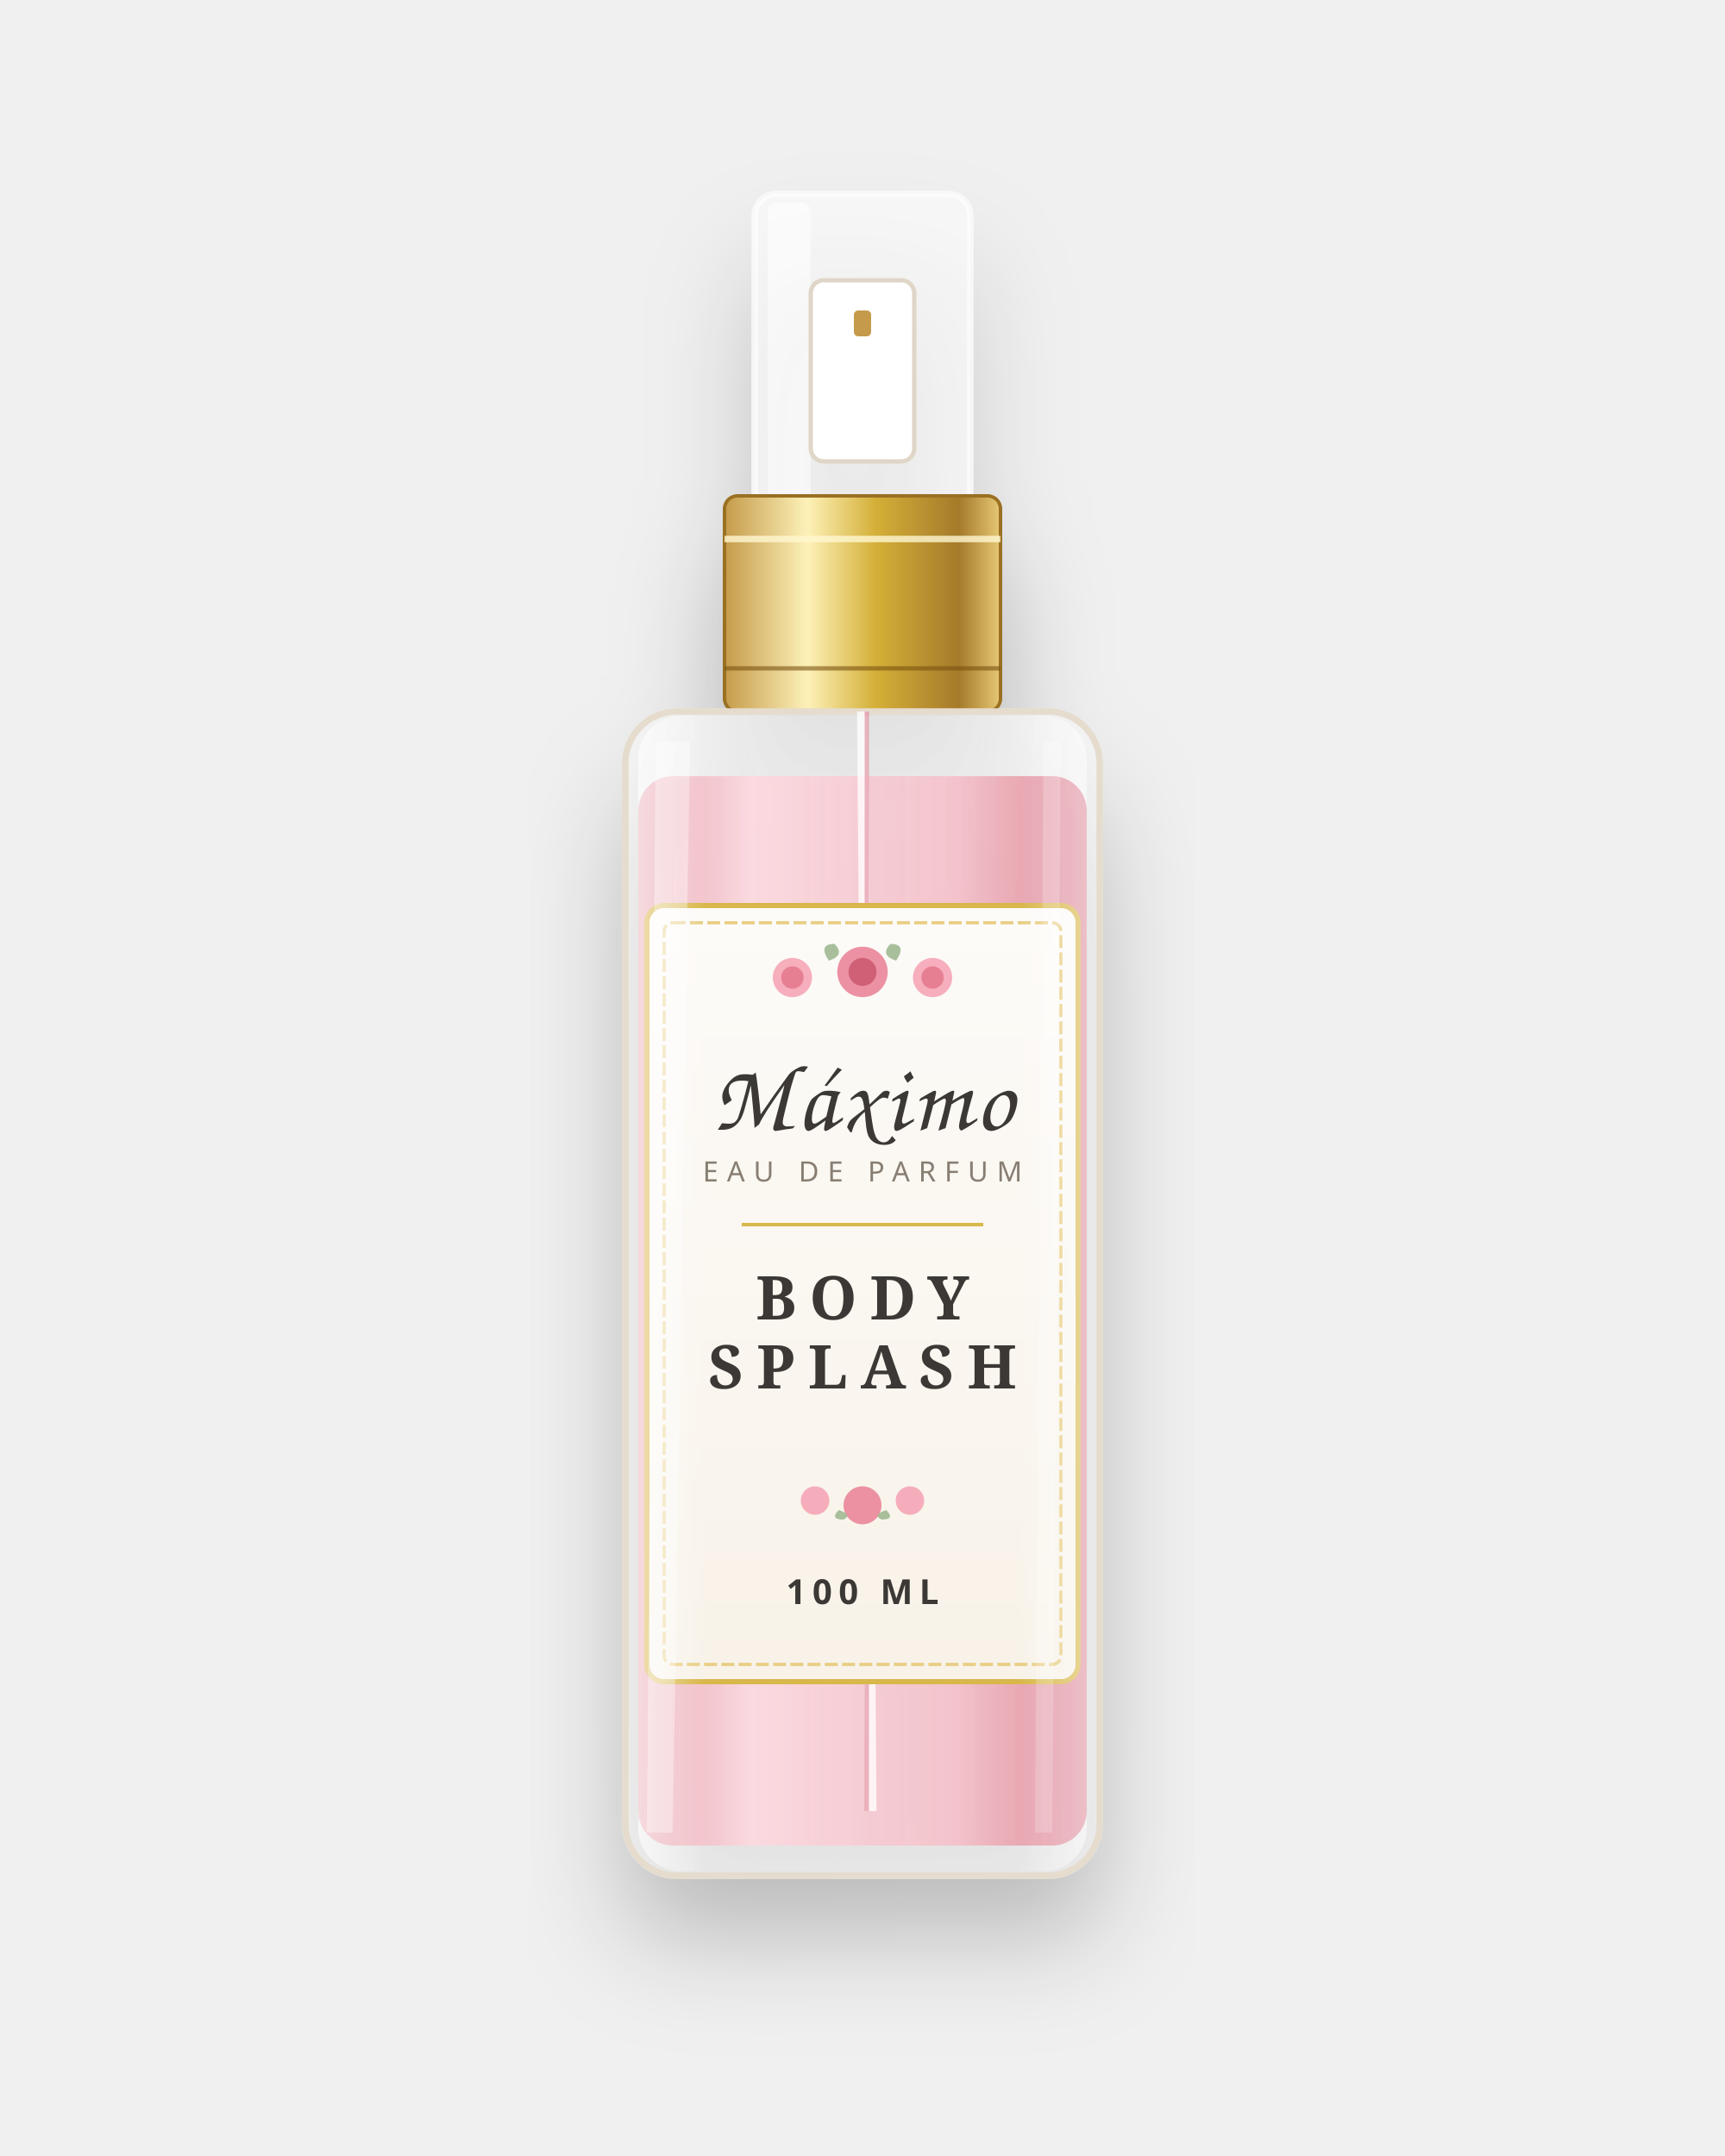
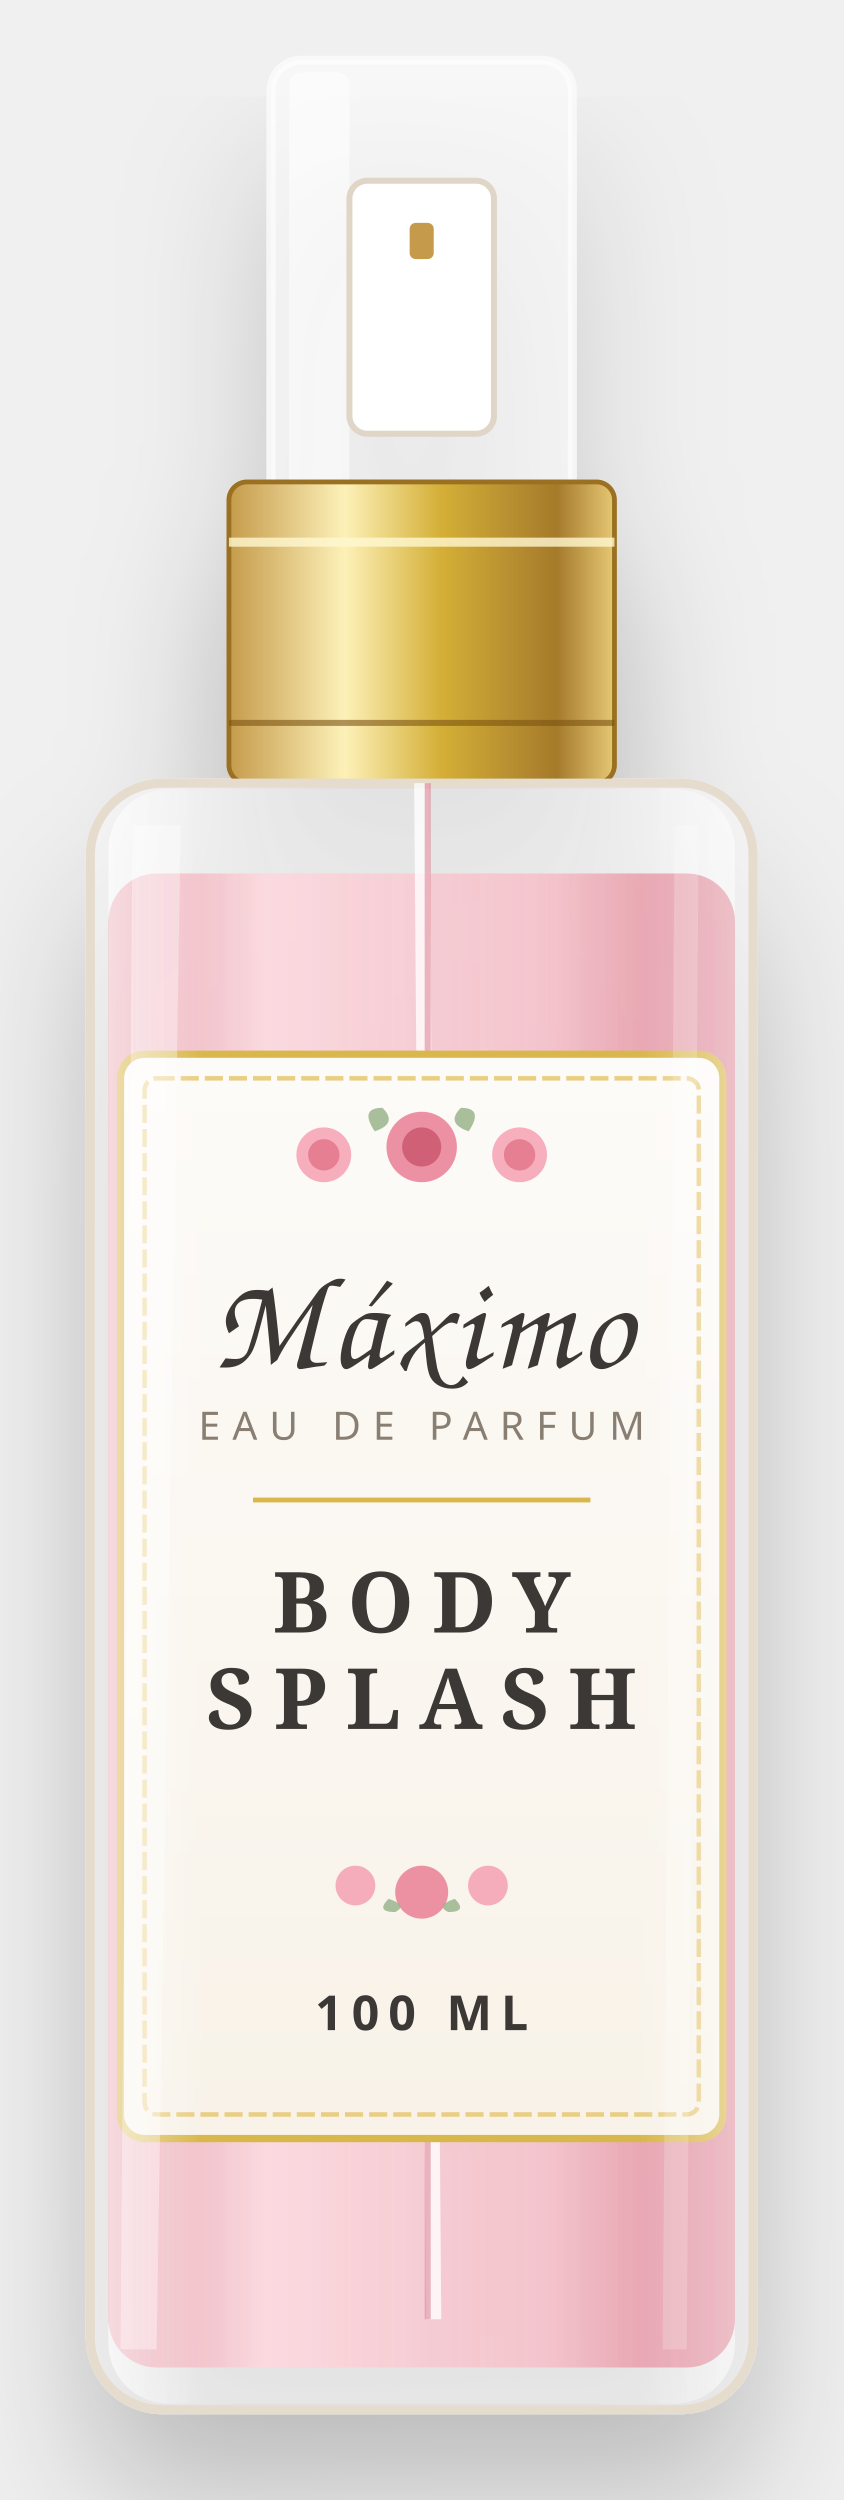
- <svg xmlns="http://www.w3.org/2000/svg" viewBox="0 0 400 500" width="100%" height="100%">
+ <svg xmlns="http://www.w3.org/2000/svg" viewBox="130 35 140 415" width="100%" height="100%">
  <defs>
    <radialGradient id="bs-glow" cx="50%" cy="55%" r="45%">
      <stop offset="0%" stop-color="#F5EFE6" stop-opacity="0.6" />
      <stop offset="100%" stop-color="#E8DEC8" stop-opacity="0" />
    </radialGradient>
    <linearGradient id="bs-liquid" x1="0%" y1="0%" x2="100%" y2="0%">
      <stop offset="0%" stop-color="#E898A5" stop-opacity="0.85" />
      <stop offset="25%" stop-color="#FAD4DB" stop-opacity="0.95" />
      <stop offset="70%" stop-color="#F4BAC4" stop-opacity="0.9" />
      <stop offset="100%" stop-color="#D97A8C" stop-opacity="0.95" />
    </linearGradient>
    <linearGradient id="bs-glass" x1="0%" y1="0%" x2="100%" y2="0%">
      <stop offset="0%" stop-color="#FFFFFF" stop-opacity="0.6" />
      <stop offset="15%" stop-color="#FFFFFF" stop-opacity="0.1" />
      <stop offset="85%" stop-color="#FFFFFF" stop-opacity="0.1" />
      <stop offset="100%" stop-color="#FFFFFF" stop-opacity="0.5" />
    </linearGradient>
    <linearGradient id="bs-gold" x1="0%" y1="0%" x2="100%" y2="0%">
      <stop offset="0%" stop-color="#C59B4B" />
      <stop offset="30%" stop-color="#FDF1B8" />
      <stop offset="55%" stop-color="#D4AF37" />
      <stop offset="85%" stop-color="#A57A2B" />
      <stop offset="100%" stop-color="#E6C875" />
    </linearGradient>
    <linearGradient id="bs-label" x1="0%" y1="0%" x2="0%" y2="100%">
      <stop offset="0%" stop-color="#FCFAF7" />
      <stop offset="100%" stop-color="#F7F1E6" />
    </linearGradient>
    <filter id="bs-shadow" x="-20%" y="-20%" width="140%" height="140%">
      <feDropShadow dx="0" dy="16" stdDeviation="12" flood-color="#000000" flood-opacity="0.25" />
    </filter>
  </defs>
  <g filter="url(#bs-shadow)">
    <rect x="175" y="45" width="50" height="75" rx="5" fill="#FFFFFF" fill-opacity="0.45" stroke="#FFFFFF" stroke-opacity="0.6" stroke-width="1.5" />
    <rect x="178" y="47" width="10" height="71" rx="2" fill="#FFFFFF" fill-opacity="0.5" />
    <rect x="188" y="65" width="24" height="42" rx="3" fill="#FFFFFF" stroke="#E0D6C8" stroke-width="1" />
    <rect x="198" y="72" width="4" height="6" rx="1" fill="#C59B4B" />
    <rect x="168" y="115" width="64" height="50" rx="3" fill="url(#bs-gold)" stroke="#9A7020" stroke-width="0.8" />
    <line x1="168" y1="125" x2="232" y2="125" stroke="#FFF7D1" stroke-width="1.5" stroke-opacity="0.8" />
    <line x1="168" y1="155" x2="232" y2="155" stroke="#7A5212" stroke-width="1" stroke-opacity="0.6" />
    <rect x="145" y="165" width="110" height="270" rx="12" fill="#FFFFFF" fill-opacity="0.25" stroke="#E5DCCE" stroke-width="1.5" />
    <rect x="148" y="180" width="104" height="248" rx="8" fill="url(#bs-liquid)" />
    <line x1="200" y1="165" x2="202" y2="420" stroke="#FFFFFF" stroke-width="2.5" stroke-opacity="0.75" />
    <line x1="201" y1="165" x2="201" y2="420" stroke="#D97A8C" stroke-width="1" stroke-opacity="0.6" />
    <rect x="150" y="210" width="100" height="180" rx="4" fill="url(#bs-label)" stroke="#D4AF37" stroke-width="1.2" />
    <rect x="154" y="214" width="92" height="172" rx="2" fill="none" stroke="#E6C875" stroke-width="0.75" stroke-dasharray="3,1" />
    <g transform="translate(200, 228) scale(0.65)">
      <circle cx="-25" cy="-2" r="7" fill="#F497A9" opacity="0.85" />
      <circle cx="-25" cy="-2" r="4" fill="#E26A82" opacity="0.9" />
      <circle cx="25" cy="-2" r="7" fill="#F497A9" opacity="0.85" />
      <circle cx="25" cy="-2" r="4" fill="#E26A82" opacity="0.9" />
      <circle cx="0" cy="-4" r="9" fill="#E8788E" opacity="0.9" />
      <circle cx="0" cy="-4" r="5" fill="#C94C64" opacity="0.95" />
      <path d="M-12,-8 Q-16,-14 -10,-14 Q-6,-10 -12,-8" fill="#88A878" opacity="0.8" />
      <path d="M12,-8 Q16,-14 10,-14 Q6,-10 12,-8" fill="#88A878" opacity="0.8" />
    </g>
    <text x="200" y="262" font-family="'Cormorant Garamond', 'Alex Brush', cursive, serif" font-size="22" font-style="italic" font-weight="600" fill="#24221F" text-anchor="middle" letter-spacing="1">Máximo</text>
    <text x="200" y="274" font-family="'DM Sans', sans-serif" font-size="6.5" font-weight="500" fill="#7A6F62" text-anchor="middle" letter-spacing="2">EAU DE PARFUM</text>
    <line x1="172" y1="284" x2="228" y2="284" stroke="#D4AF37" stroke-width="0.8" />
    <text x="200" y="306" font-family="'Cormorant Garamond', serif" font-size="14" font-weight="700" fill="#24221F" text-anchor="middle" letter-spacing="3">BODY</text>
    <text x="200" y="322" font-family="'Cormorant Garamond', serif" font-size="14" font-weight="700" fill="#24221F" text-anchor="middle" letter-spacing="3">SPLASH</text>
    <g transform="translate(200, 348) scale(0.55)">
      <circle cx="-20" cy="0" r="6" fill="#F497A9" opacity="0.85" />
      <circle cx="20" cy="0" r="6" fill="#F497A9" opacity="0.85" />
      <circle cx="0" cy="2" r="8" fill="#E8788E" opacity="0.9" />
      <path d="M-10,4 Q-14,8 -8,8 Q-4,6 -10,4" fill="#88A878" opacity="0.8" />
      <path d="M10,4 Q14,8 8,8 Q4,6 10,4" fill="#88A878" opacity="0.8" />
    </g>
    <text x="200" y="372" font-family="'DM Sans', sans-serif" font-size="8" font-weight="700" fill="#24221F" text-anchor="middle" letter-spacing="1.5">100 ML</text>
    <rect x="148" y="166" width="104" height="268" rx="10" fill="url(#bs-glass)" pointer-events="none" />
    <path d="M 152 172 L 160 172 L 156 425 L 150 425 Z" fill="#FFFFFF" fill-opacity="0.35" />
    <path d="M 242 172 L 246 172 L 244 425 L 240 425 Z" fill="#FFFFFF" fill-opacity="0.2" />
  </g>
</svg>
